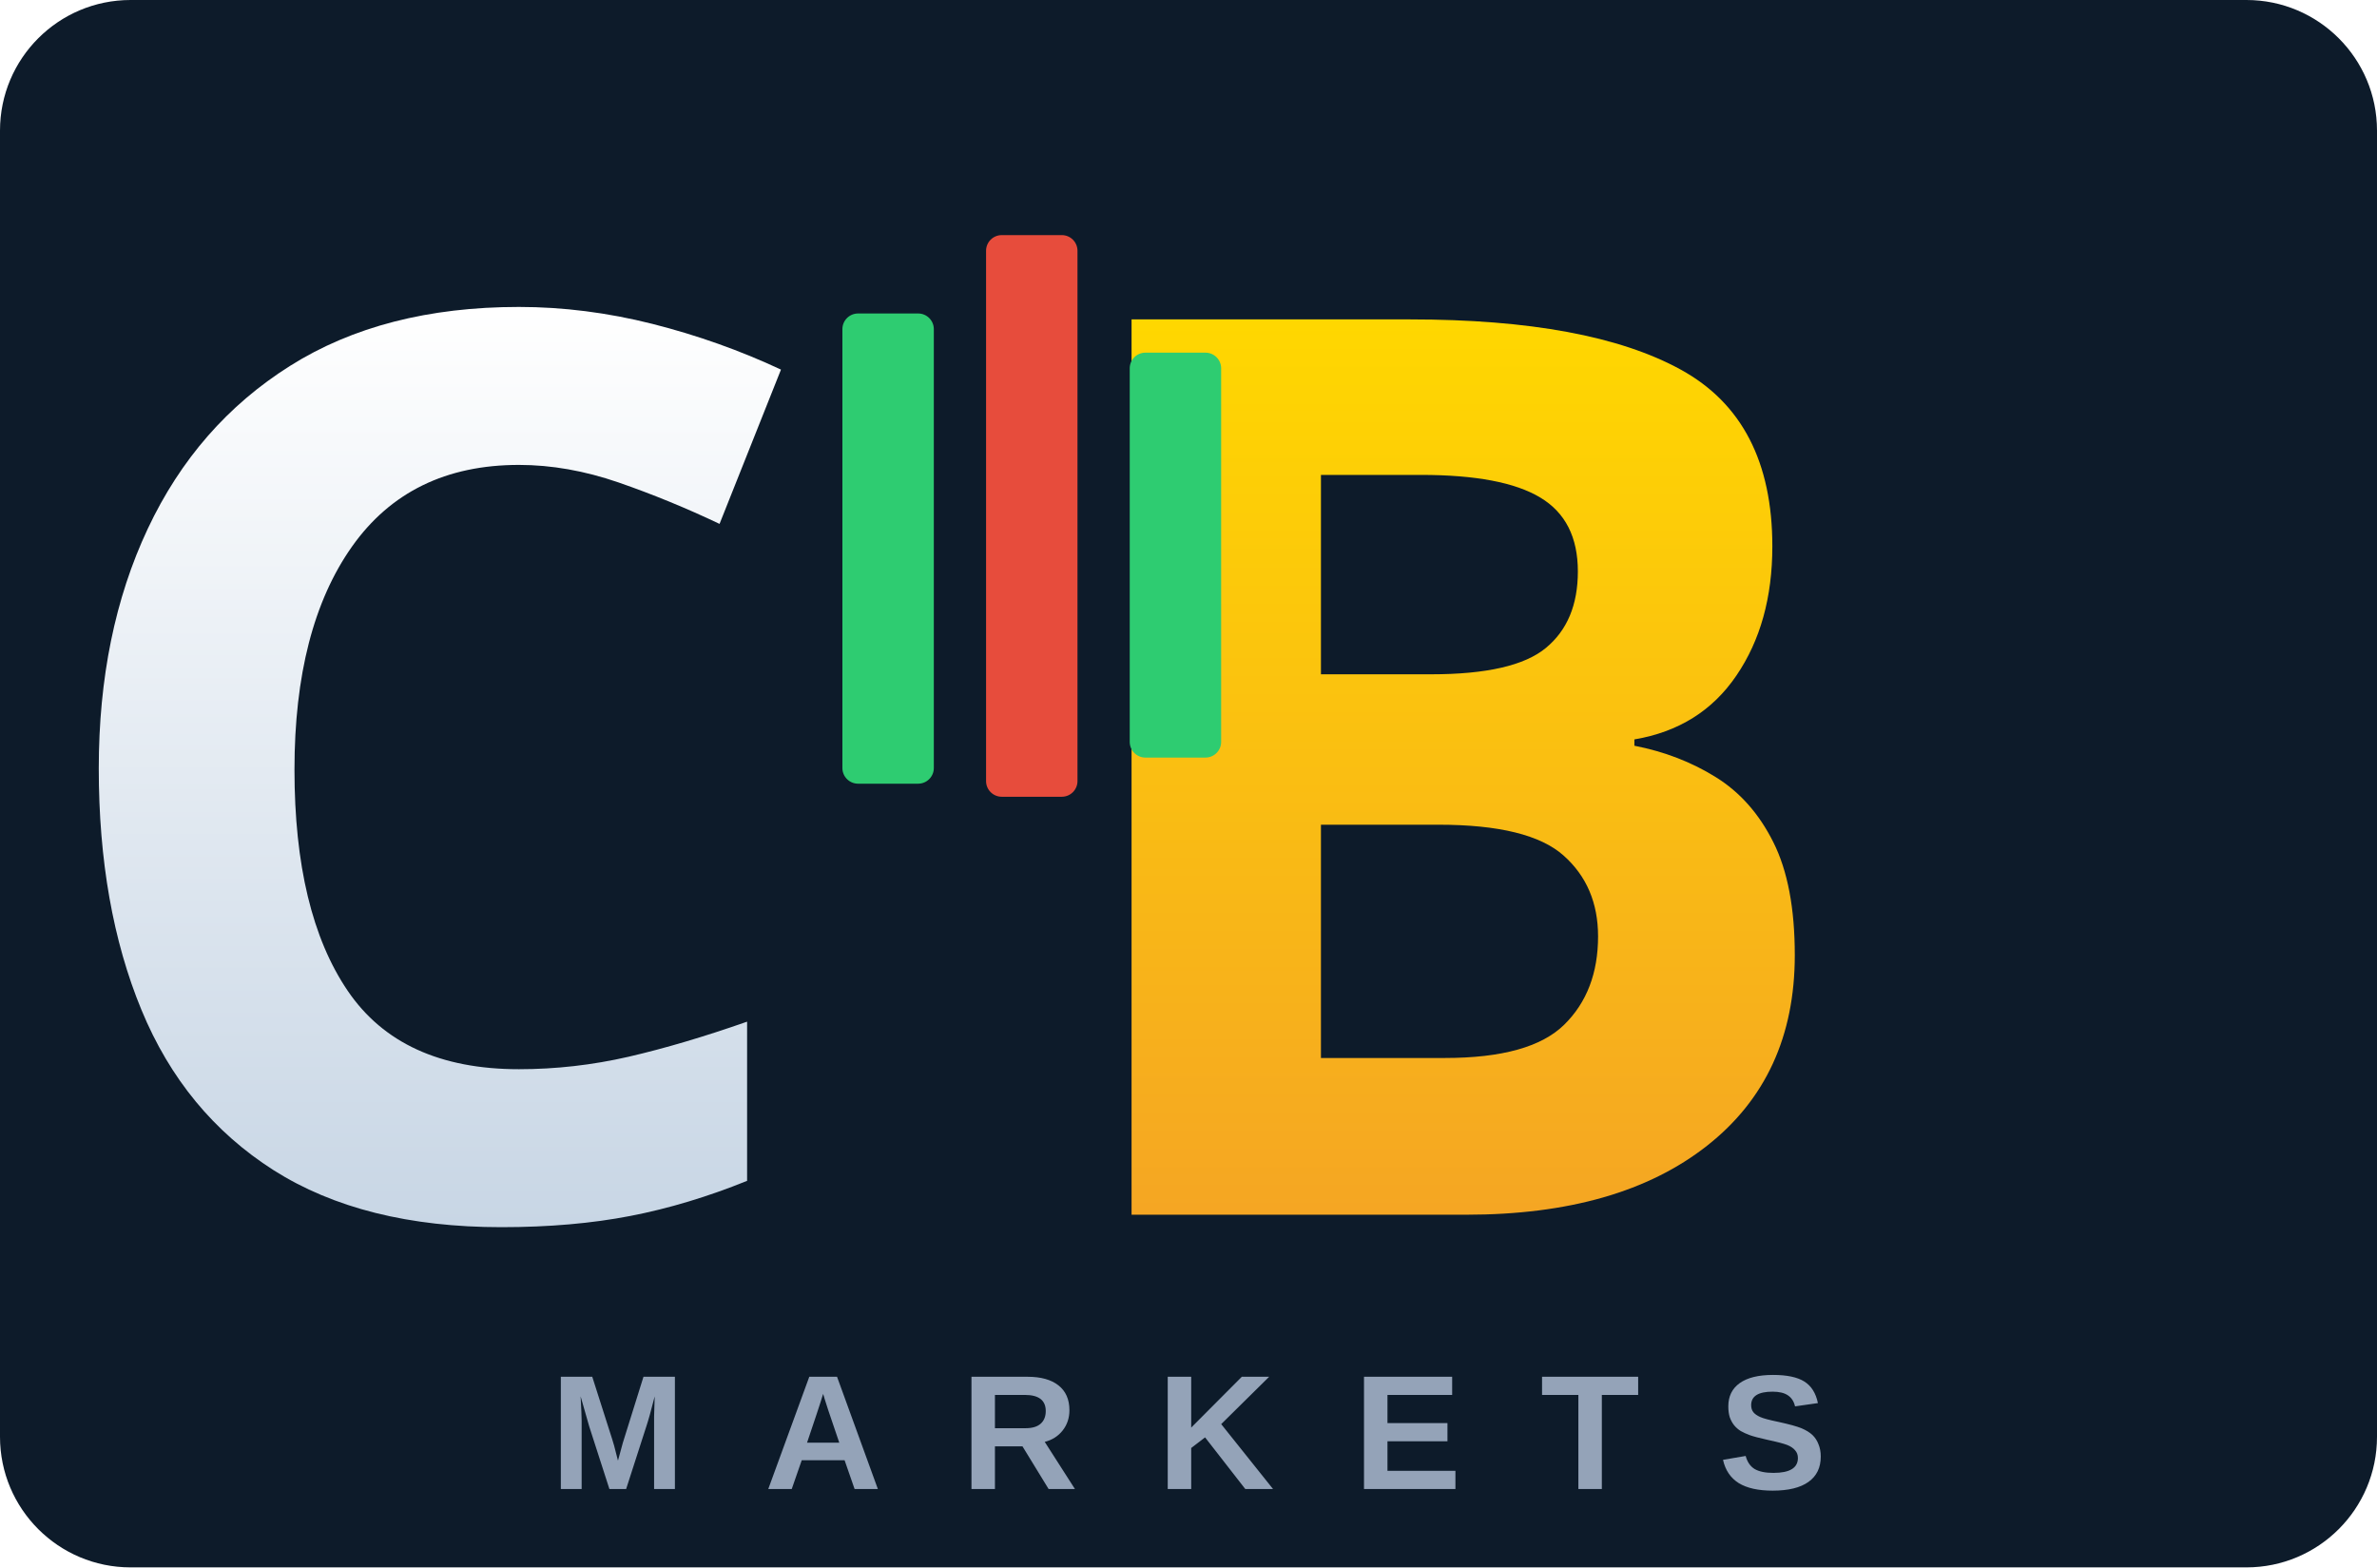
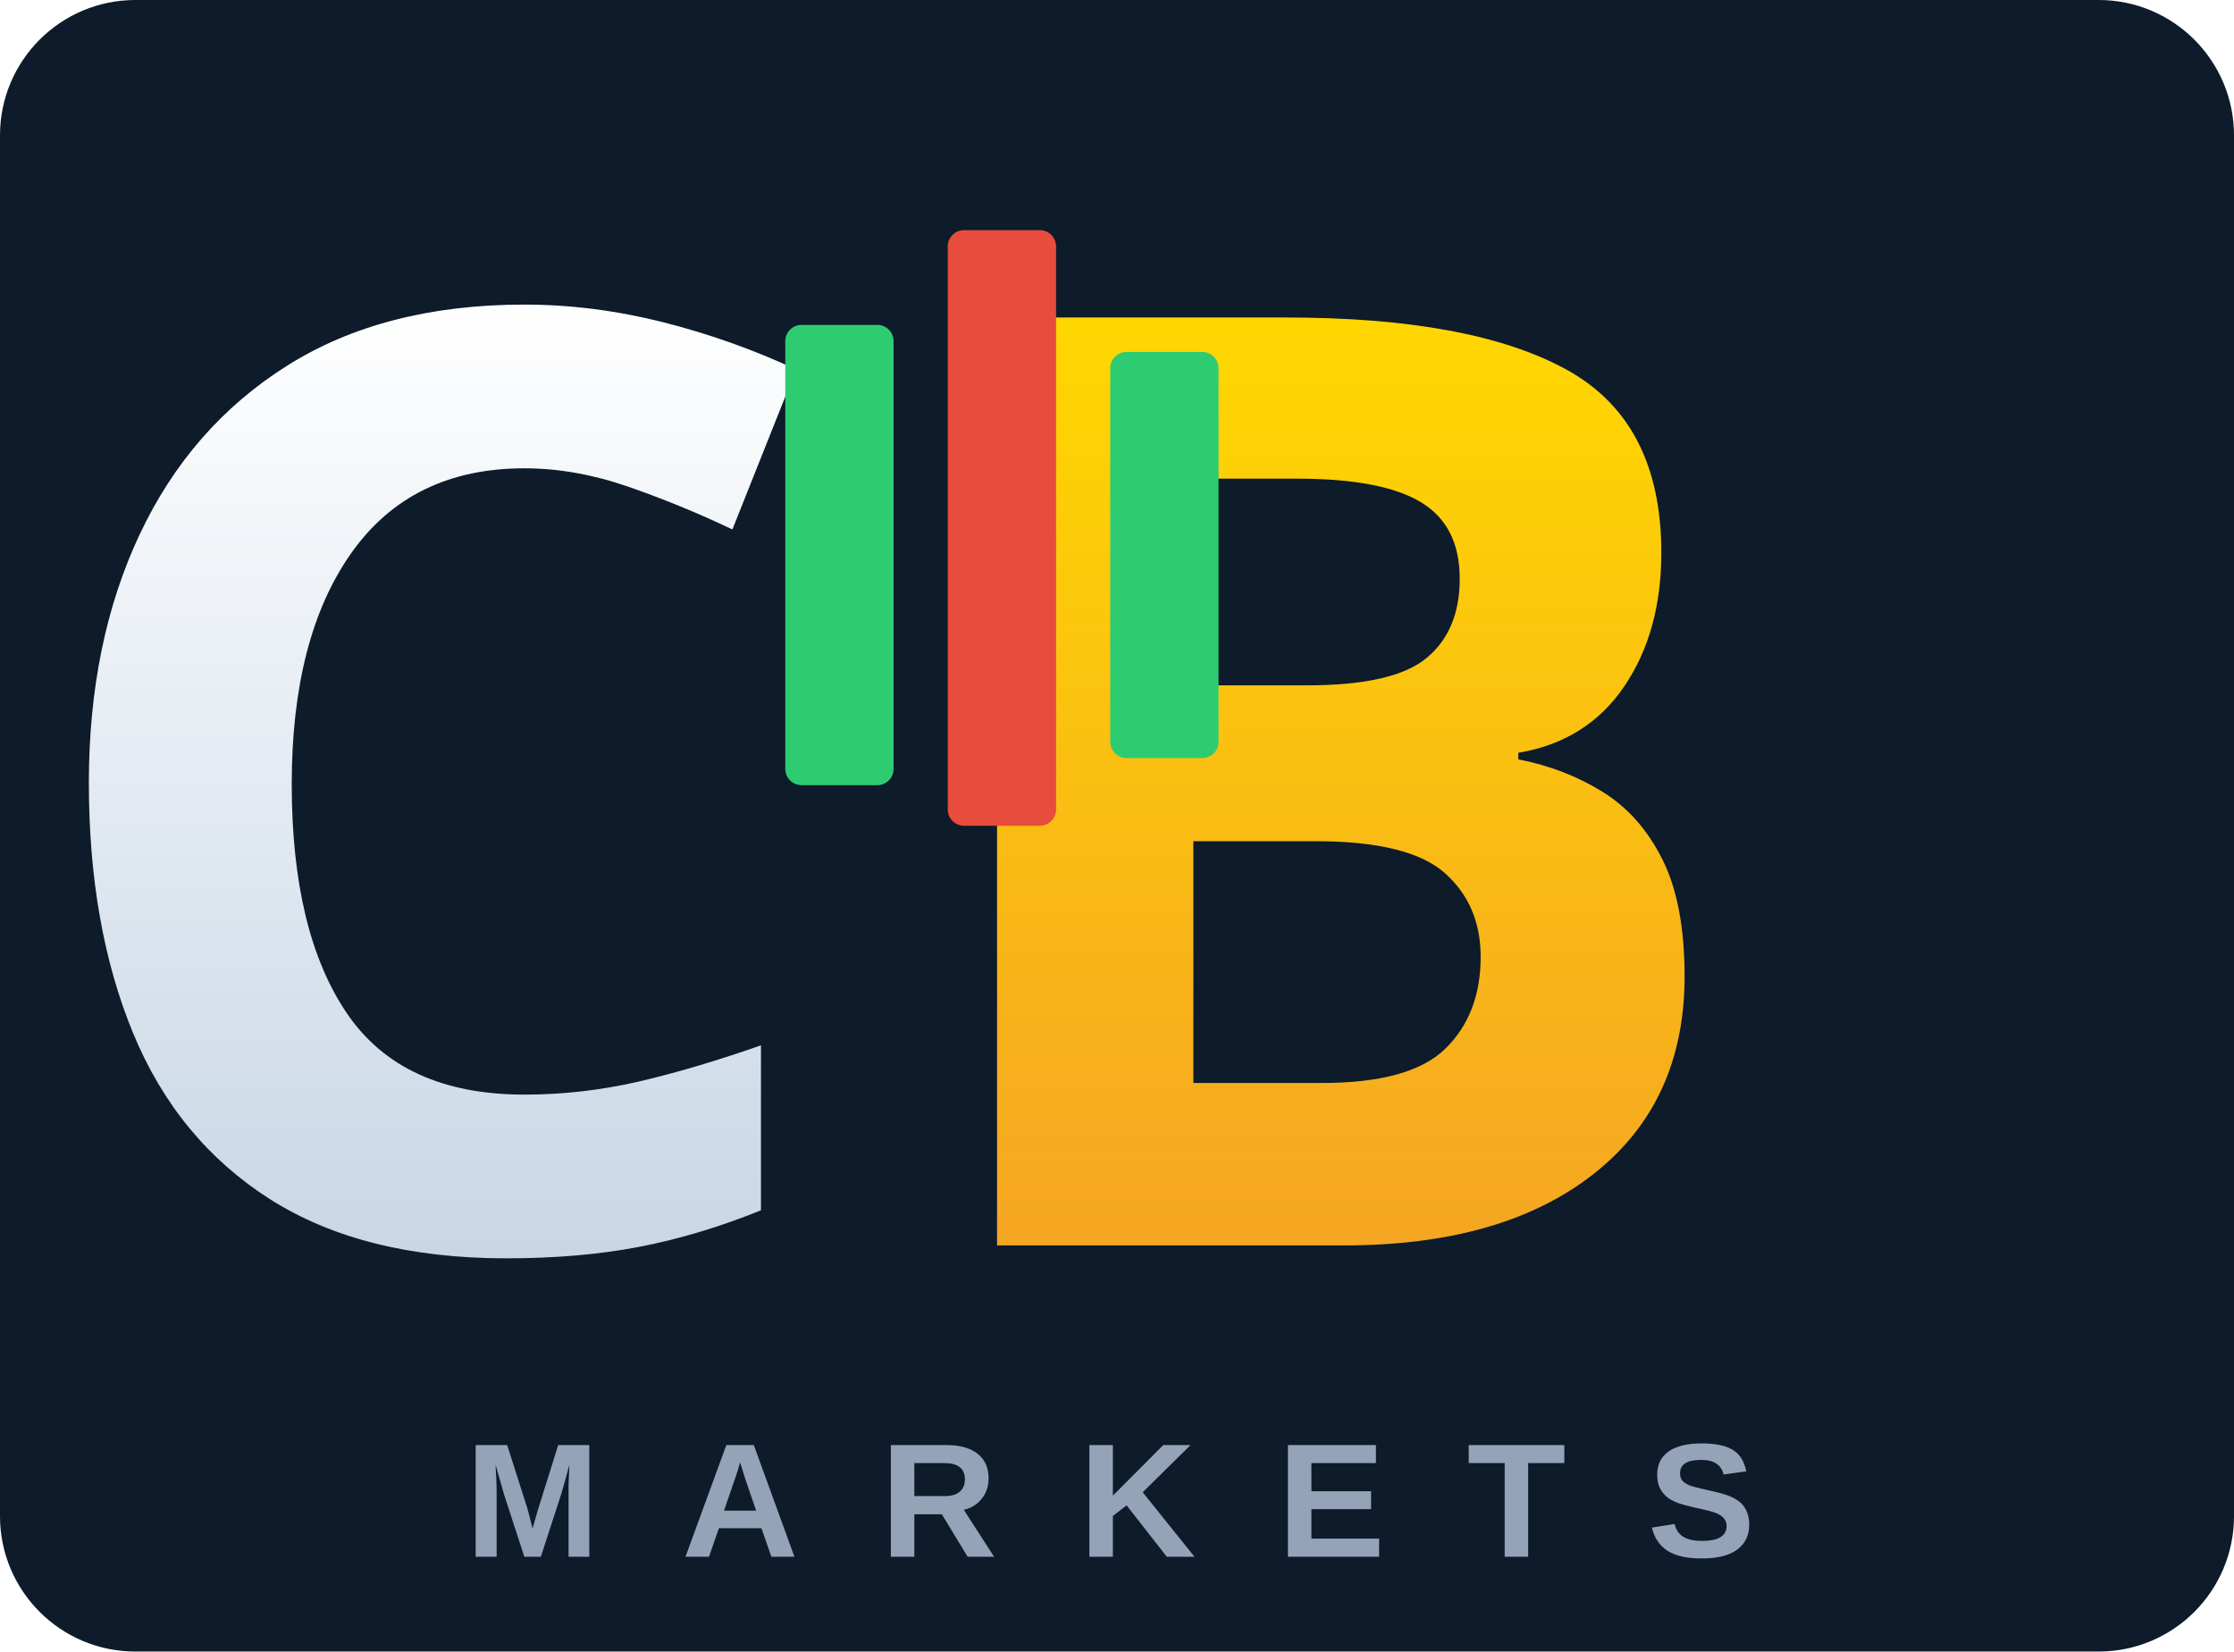
- <svg xmlns="http://www.w3.org/2000/svg" viewBox="0 0 182 120">
+ <svg xmlns="http://www.w3.org/2000/svg" viewBox="0 0 165 122">
  <defs>
    <linearGradient id="goldGrad" x1="0%" y1="0%" x2="0%" y2="100%">
      <stop offset="0%" stop-color="#FFD700" />
      <stop offset="100%" stop-color="#F5A623" />
    </linearGradient>
    <linearGradient id="whiteGrad" x1="0%" y1="0%" x2="0%" y2="100%">
      <stop offset="0%" stop-color="#ffffff" />
      <stop offset="100%" stop-color="#c8d6e5" />
    </linearGradient>
    <filter id="glow" x="-40%" y="-40%" width="180%" height="180%">
-       <feGaussianBlur stdDeviation="1.8" result="blur" />
+       <feGaussianBlur stdDeviation="1.6" result="blur" />
      <feMerge>
        <feMergeNode in="blur" />
        <feMergeNode in="SourceGraphic" />
      </feMerge>
    </filter>
  </defs>
-   <rect width="182" height="120" fill="#0d1b2a" rx="10" />
-   <text x="2" y="93" font-family="'Arial Black', Impact, 'Haettenschweiler', sans-serif" font-weight="900" font-size="96" fill="url(#whiteGrad)">C</text>
-   <text x="78" y="93" font-family="'Arial Black', Impact, 'Haettenschweiler', sans-serif" font-weight="900" font-size="96" fill="url(#goldGrad)">B</text>
-   <line x1="68" y1="14" x2="68" y2="78" stroke="#2ecc71" stroke-width="1.6" filter="url(#glow)" />
-   <rect x="64.5" y="24" width="7" height="36" fill="#2ecc71" rx="1.2" />
-   <line x1="79" y1="10" x2="79" y2="81" stroke="#e74c3c" stroke-width="1.6" filter="url(#glow)" />
-   <rect x="75.5" y="18" width="7" height="43" fill="#e74c3c" rx="1.2" />
-   <line x1="90" y1="17" x2="90" y2="76" stroke="#2ecc71" stroke-width="1.6" filter="url(#glow)" />
-   <rect x="86.5" y="27" width="7" height="31" fill="#2ecc71" rx="1.2" />
-   <text x="91" y="114" font-family="Arial, Helvetica, sans-serif" font-weight="700" font-size="12.5" fill="#94a3b8" text-anchor="middle" letter-spacing="6">MARKETS</text>
+   <rect width="165" height="122" fill="#0d1b2a" rx="10" />
+   <text x="1" y="92" font-family="'Arial Black', Impact, 'Haettenschweiler', sans-serif" font-weight="900" font-size="96" fill="url(#whiteGrad)">C</text>
+   <text x="65" y="92" font-family="'Arial Black', Impact, 'Haettenschweiler', sans-serif" font-weight="900" font-size="96" fill="url(#goldGrad)">B</text>
+   <line x1="62" y1="13" x2="62" y2="78" stroke="#27ae60" stroke-width="1.8" filter="url(#glow)" />
+   <rect x="58" y="24" width="8" height="34" fill="#2ecc71" rx="1.2" />
+   <line x1="74" y1="9" x2="74" y2="81" stroke="#c0392b" stroke-width="1.8" filter="url(#glow)" />
+   <rect x="70" y="17" width="8" height="44" fill="#e74c3c" rx="1.2" />
+   <line x1="86" y1="16" x2="86" y2="77" stroke="#27ae60" stroke-width="1.8" filter="url(#glow)" />
+   <rect x="82" y="26" width="8" height="30" fill="#2ecc71" rx="1.2" />
+   <text x="82" y="115" font-family="Arial, Helvetica, sans-serif" font-weight="700" font-size="12" fill="#94a3b8" text-anchor="middle" letter-spacing="6">MARKETS</text>
</svg>
